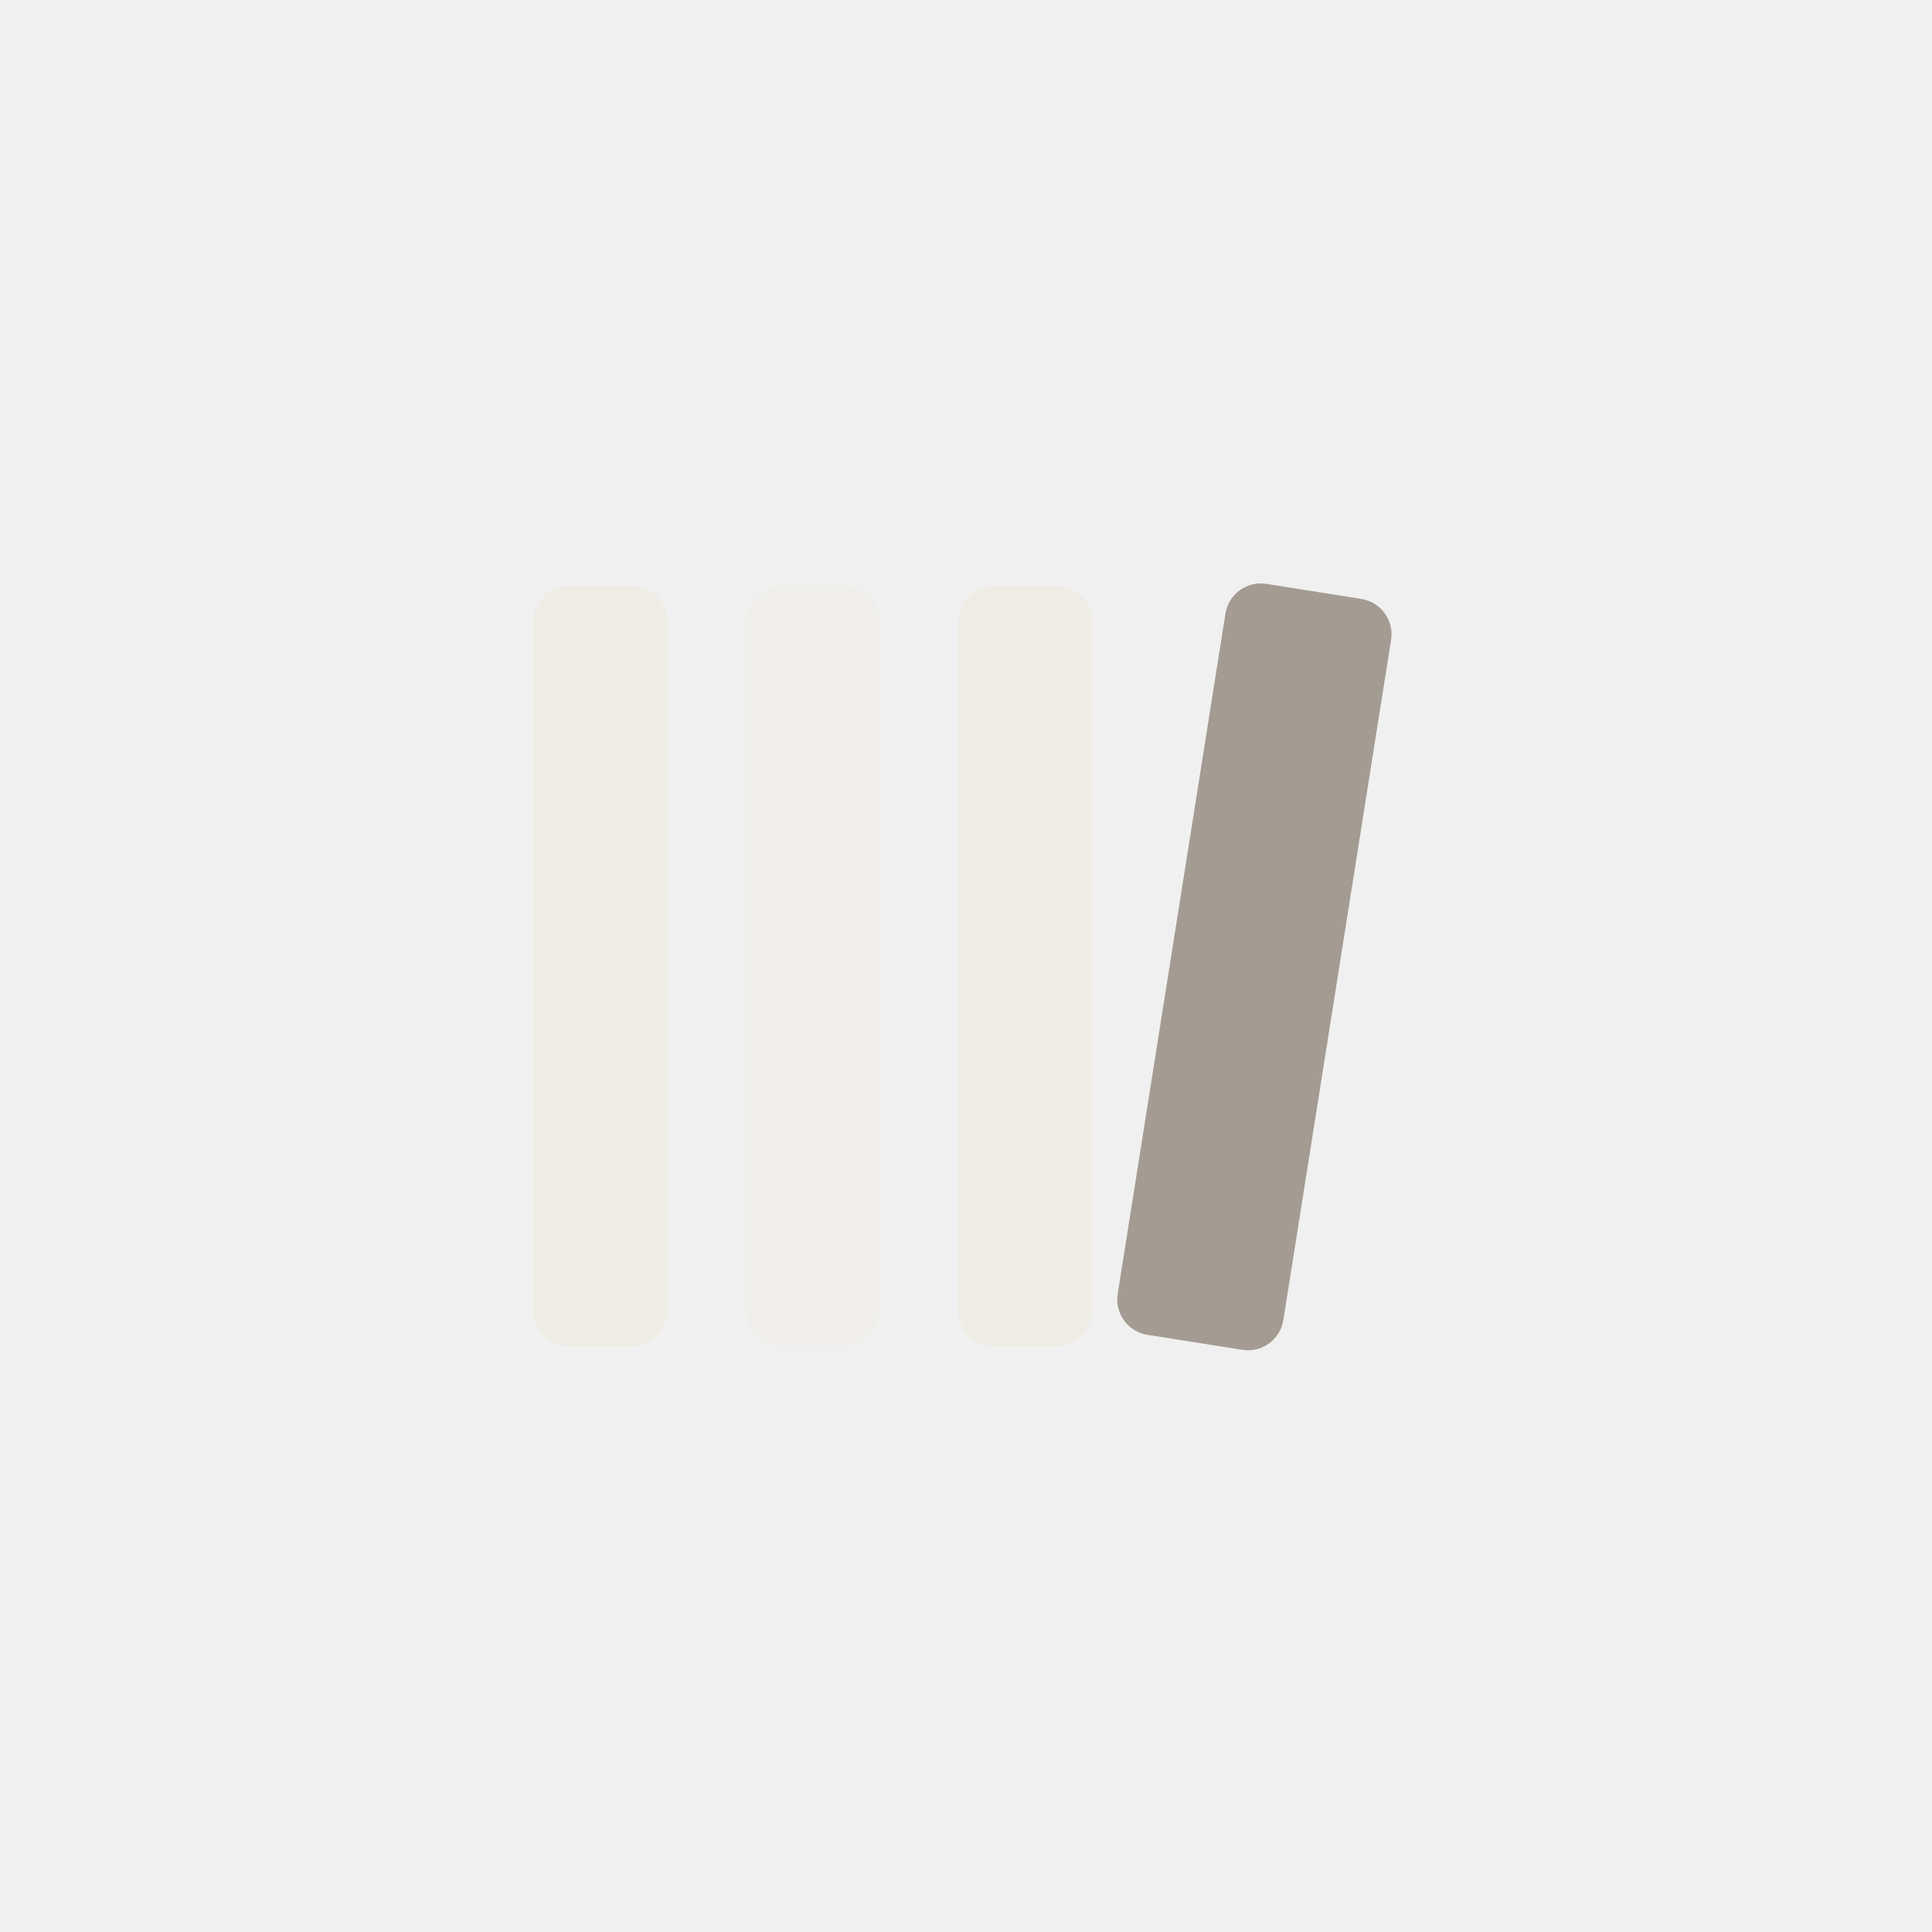
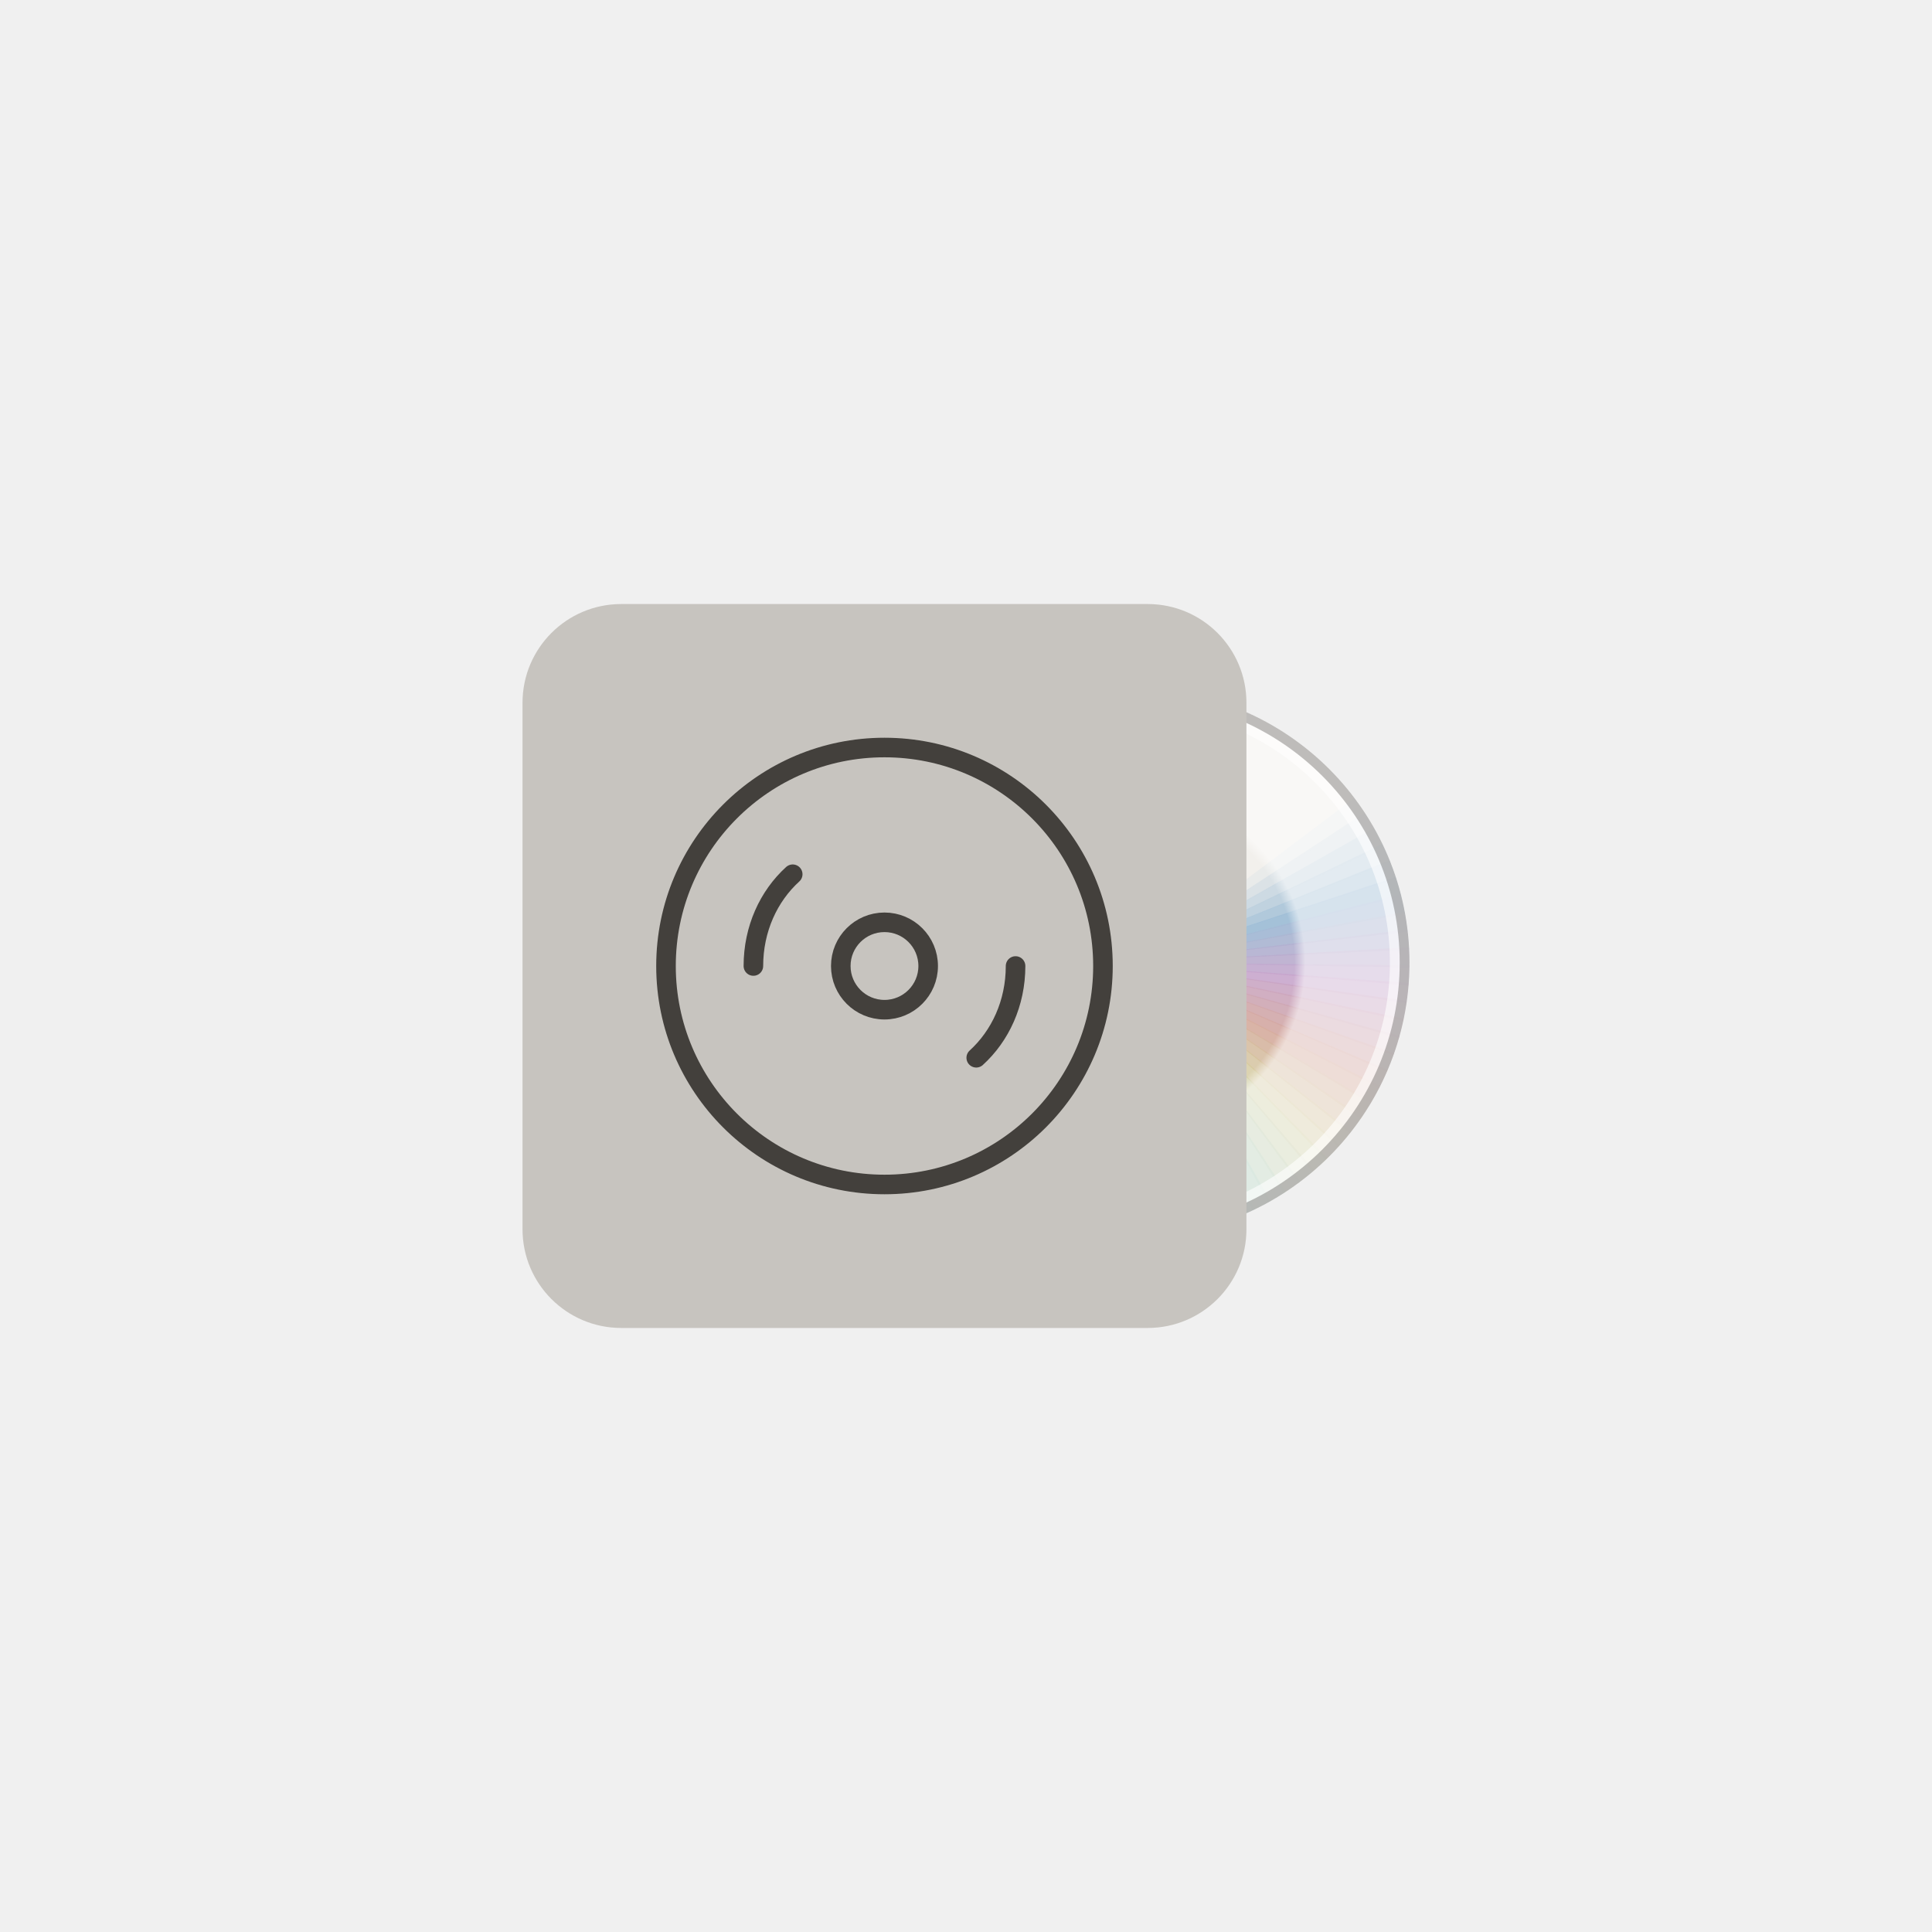
- <svg xmlns="http://www.w3.org/2000/svg" viewBox="0 0 108 108" width="108" height="108">
-   <g transform="translate(54,54) scale(1.25) translate(-33.35,-32)">
-     <rect x="14" y="15" width="6" height="34" rx="1.6" fill="#efece6" />
-     <rect x="23.5" y="15" width="6" height="34" rx="1.6" fill="#efece6" opacity=".55" />
-     <rect x="33" y="15" width="6" height="34" rx="1.6" fill="#efece6" />
-     <rect x="42.5" y="15" width="7.5" height="34" rx="1.6" fill="#a39c92" transform="rotate(9 46 32)" />
+ <svg xmlns="http://www.w3.org/2000/svg" viewBox="0 0 108 108" width="512" height="512">
+   <g fill="none" transform="translate(54 54) scale(0.36457) translate(-82.0 -82.5)">
+     <mask id="mask0_1_268" style="mask-type:luminance" maskUnits="userSpaceOnUse" x="66" y="40" width="84" height="84">
+       <path d="M108 124C131.196 124 150 105.196 150 82C150 58.804 131.196 40 108 40C84.804 40 66 58.804 66 82C66 105.196 84.804 124 108 124Z" fill="white" />
+     </mask>
+     <g mask="url(#mask0_1_268)">
+       <path d="M108 82L135.978 50.676C136.745 51.361 137.487 52.074 138.202 52.813L108 82Z" fill="#F2F0EC" />
+       <path d="M108 82L137.967 52.573C138.688 53.307 139.381 54.066 140.046 54.851L108 82Z" fill="#F2F0EC" />
+       <path d="M108 82L139.828 54.596C140.499 55.375 141.141 56.179 141.753 57.005L108 82Z" fill="#F2F0EC" />
+       <path d="M108 82L141.552 56.736C142.17 57.557 142.759 58.401 143.315 59.266L108 82Z" fill="#E9EBEA" fill-opacity="0.99" />
+       <path d="M108 82L143.132 58.984C143.696 59.844 144.228 60.725 144.727 61.625L108 82Z" fill="#DBE2E6" fill-opacity="0.99" />
+       <path d="M108 82L144.562 61.331C145.068 62.226 145.542 63.14 145.981 64.07L108 82Z" fill="#CCD9E2" fill-opacity="0.98" />
+       <path d="M108 82L145.836 63.767C146.282 64.694 146.695 65.636 147.072 66.593L108 82Z" fill="#BED1DE" fill-opacity="0.97" />
+       <path d="M108 82L146.947 66.281C147.332 67.234 147.682 68.202 147.996 69.181L108 82Z" fill="#AFC8DA" fill-opacity="0.96" />
+       <path d="M108 82L147.892 68.862C148.214 69.838 148.5 70.826 148.749 71.824L108 82Z" fill="#A1BFD7" fill-opacity="0.95" />
+       <path d="M108 82L148.666 71.499C148.923 72.495 149.144 73.499 149.327 74.511L108 82Z" fill="#A5BAD5" fill-opacity="0.94" />
+       <path d="M108 82L149.266 74.181C149.457 75.191 149.611 76.208 149.728 77.23L108 82Z" fill="#ACB6D3" fill-opacity="0.92" />
+       <path d="M108 82L149.689 76.897C149.814 77.918 149.901 78.943 149.951 79.97L108 82Z" fill="#B3B1D1" fill-opacity="0.9" />
+       <path d="M108 82L149.933 79.634C149.991 80.661 150.011 81.69 149.994 82.718L108 82Z" fill="#BAADCF" fill-opacity="0.88" />
+       <path d="M108 82L149.998 82.382C149.989 83.41 149.942 84.438 149.857 85.463L108 82Z" fill="#C1A8CE" fill-opacity="0.87" />
+       <path d="M108 82L149.883 85.128C149.807 86.153 149.692 87.176 149.541 88.193L108 82Z" fill="#C7A4CB" fill-opacity="0.85" />
+       <path d="M108 82L149.589 87.86C149.446 88.879 149.265 89.892 149.047 90.897L108 82Z" fill="#CAA5C3" fill-opacity="0.86" />
+       <path d="M108 82L149.117 90.568C148.907 91.575 148.66 92.573 148.377 93.562L108 82Z" fill="#CCA6BB" fill-opacity="0.87" />
+       <path d="M108 82L148.468 93.239C148.193 94.23 147.882 95.21 147.535 96.178L108 82Z" fill="#CFA7B3" fill-opacity="0.88" />
+       <path d="M108 82L147.647 95.861C147.308 96.832 146.933 97.79 146.523 98.733L108 82Z" fill="#D2A8AB" fill-opacity="0.89" />
+       <path d="M108 82L146.655 98.425C146.253 99.371 145.816 100.303 145.346 101.217L108 82Z" fill="#D4A9A3" fill-opacity="0.89" />
+       <path d="M108 82L145.498 100.918C145.035 101.836 144.538 102.737 144.009 103.619L108 82Z" fill="#D6AD9E" fill-opacity="0.89" />
+       <path d="M108 82L144.181 103.33C143.659 104.216 143.104 105.082 142.518 105.927L108 82Z" fill="#D6B49E" fill-opacity="0.86" />
+       <path d="M108 82L142.708 105.65C142.129 106.5 141.519 107.329 140.879 108.134L108 82Z" fill="#D6BC9E" fill-opacity="0.83" />
+       <path d="M108 82L141.087 107.87C140.453 108.68 139.79 109.467 139.099 110.228L108 82Z" fill="#D6C39E" fill-opacity="0.8" />
+       <path d="M108 82L139.324 109.978C138.639 110.745 137.926 111.487 137.187 112.202L108 82Z" fill="#D6CB9E" fill-opacity="0.76" />
+       <path d="M108 82L137.427 111.967C136.693 112.688 135.934 113.381 135.149 114.046L108 82Z" fill="#D1CEA2" fill-opacity="0.76" />
+       <path d="M108 82L135.404 113.828C134.625 114.499 133.821 115.141 132.995 115.753L108 82Z" fill="#C8CEA8" fill-opacity="0.78" />
+       <path d="M108 82L133.264 115.552C132.443 116.17 131.599 116.759 130.734 117.315L108 82Z" fill="#BFCEAF" fill-opacity="0.8" />
+       <path d="M108 82L131.016 117.132C130.155 117.696 129.275 118.228 128.375 118.727L108 82Z" fill="#B6CEB6" fill-opacity="0.82" />
+       <path d="M108 82L128.669 118.562C127.774 119.068 126.86 119.542 125.93 119.981L108 82Z" fill="#ACCEBC" fill-opacity="0.84" />
+       <path d="M108 82L126.233 119.836C125.306 120.282 124.364 120.695 123.407 121.072L108 82Z" fill="#B2D2C3" fill-opacity="0.87" />
+       <path d="M108 82L123.719 120.947C122.766 121.332 121.798 121.682 120.819 121.996L108 82Z" fill="#BDD7CA" fill-opacity="0.89" />
+       <path d="M108 82L121.138 121.892C120.161 122.214 119.173 122.5 118.176 122.749L108 82Z" fill="#C8DDD2" fill-opacity="0.91" />
+       <path d="M108 82L118.501 122.666C117.505 122.923 116.501 123.144 115.489 123.327L108 82Z" fill="#D3E2D9" fill-opacity="0.93" />
+       <path d="M108 82L115.819 123.266C114.809 123.457 113.792 123.611 112.77 123.728L108 82Z" fill="#DEE7E0" fill-opacity="0.96" />
+       <path d="M108 82L113.103 123.689C112.082 123.814 111.057 123.901 110.03 123.951L108 82Z" fill="#E9EDE7" fill-opacity="0.98" />
+       <path d="M108 82L110.366 123.933C109.339 123.991 108.31 124.011 107.282 123.994L108 82Z" fill="#F4F2EE" />
+       <path d="M108 82L107.618 123.998C106.59 123.989 105.562 123.942 104.537 123.857L108 82Z" fill="#F4F2EE" />
+       <path d="M108 82L104.872 123.883C103.847 123.807 102.824 123.692 101.807 123.541L108 82Z" fill="#F3F1ED" />
+       <path d="M108 82L102.14 123.589C101.121 123.446 100.108 123.265 99.103 123.047L108 82Z" fill="#F3F1ED" />
+       <path d="M108 82L99.432 123.117C98.425 122.907 97.427 122.66 96.438 122.377L108 82Z" fill="#F3F1ED" />
+       <path d="M108 82L96.761 122.468C95.77 122.193 94.79 121.882 93.822 121.535L108 82Z" fill="#F2F0EC" />
+       <path d="M108 82L94.139 121.647C93.168 121.308 92.21 120.933 91.267 120.523L108 82Z" fill="#F2F0EC" />
+       <path d="M108 82L91.575 120.655C90.629 120.253 89.697 119.816 88.783 119.346L108 82Z" fill="#F2F0EC" />
+       <path d="M108 82L89.082 119.498C88.164 119.035 87.263 118.538 86.381 118.009L108 82Z" fill="#F2F0EC" />
+       <path d="M108 82L86.67 118.181C85.784 117.659 84.918 117.104 84.073 116.518L108 82Z" fill="#F1EFEB" />
+       <path d="M108 82L84.35 116.708C83.5 116.129 82.671 115.519 81.866 114.879L108 82Z" fill="#F1EFEB" />
+       <path d="M108 82L82.13 115.087C81.32 114.453 80.533 113.79 79.772 113.099L108 82Z" fill="#F1EFEB" />
+       <path d="M108 82L80.022 113.324C79.255 112.639 78.513 111.926 77.798 111.187L108 82Z" fill="#F0EEEA" />
+       <path d="M108 82L78.033 111.427C77.312 110.693 76.619 109.934 75.954 109.149L108 82Z" fill="#F0EEEA" />
+       <path d="M108 82L76.172 109.404C75.501 108.625 74.859 107.821 74.247 106.995L108 82Z" fill="#F0EEEA" />
+       <path d="M108 82L74.448 107.264C73.83 106.443 73.242 105.599 72.685 104.734L108 82Z" fill="#EFEDE9" />
+       <path d="M108 82L72.868 105.016C72.304 104.155 71.772 103.275 71.273 102.375L108 82Z" fill="#EFEDE9" />
+       <path d="M108 82L71.438 102.669C70.932 101.774 70.458 100.86 70.019 99.93L108 82Z" fill="#EBEBE8" fill-opacity="0.97" />
+       <path d="M108 82L70.164 100.233C69.718 99.306 69.305 98.364 68.928 97.407L108 82Z" fill="#E6E7E7" fill-opacity="0.94" />
+       <path d="M108 82L69.053 97.719C68.668 96.766 68.318 95.798 68.004 94.819L108 82Z" fill="#E0E4E5" fill-opacity="0.9" />
+       <path d="M108 82L68.108 95.138C67.786 94.162 67.5 93.174 67.251 92.176L108 82Z" fill="#DAE1E4" fill-opacity="0.86" />
+       <path d="M108 82L67.334 92.501C67.077 91.505 66.856 90.501 66.673 89.489L108 82Z" fill="#D5DEE3" fill-opacity="0.82" />
+       <path d="M108 82L66.734 89.819C66.543 88.809 66.389 87.792 66.272 86.77L108 82Z" fill="#CFDAE1" fill-opacity="0.78" />
+       <path d="M108 82L66.311 87.103C66.186 86.082 66.099 85.057 66.049 84.03L108 82Z" fill="#CAD7E0" fill-opacity="0.74" />
+       <path d="M108 82L66.067 84.366C66.009 83.339 65.989 82.31 66.006 81.282L108 82Z" fill="#C4D4DF" fill-opacity="0.71" />
+       <path d="M108 82L66.002 81.618C66.011 80.59 66.058 79.562 66.143 78.537L108 82Z" fill="#BFD1DE" fill-opacity="0.67" />
+       <path d="M108 82L66.117 78.872C66.193 77.847 66.308 76.824 66.459 75.807L108 82Z" fill="#B9CDDC" fill-opacity="0.63" />
+       <path d="M108 82L66.411 76.14C66.554 75.121 66.735 74.108 66.953 73.103L108 82Z" fill="#B4CADB" fill-opacity="0.59" />
+       <path d="M108 82L66.883 73.432C67.093 72.425 67.34 71.427 67.623 70.438L108 82Z" fill="#AEC7DA" fill-opacity="0.55" />
+       <path d="M108 82L67.532 70.761C67.807 69.77 68.118 68.79 68.465 67.822L108 82Z" fill="#A8C4D8" fill-opacity="0.51" />
+       <path d="M108 82L68.353 68.139C68.692 67.168 69.067 66.21 69.477 65.267L108 82Z" fill="#A3C0D7" fill-opacity="0.48" />
+       <path d="M108 82L69.345 65.575C69.747 64.629 70.184 63.697 70.654 62.783L108 82Z" fill="#A1BFD7" fill-opacity="0.46" />
+       <path d="M108 82L70.502 63.082C70.965 62.164 71.462 61.263 71.991 60.381L108 82Z" fill="#A8C4D8" fill-opacity="0.51" />
+       <path d="M108 82L71.819 60.67C72.341 59.784 72.896 58.918 73.482 58.073L108 82Z" fill="#B0C8DA" fill-opacity="0.56" />
+       <path d="M108 82L73.292 58.35C73.871 57.5 74.481 56.671 75.121 55.866L108 82Z" fill="#B7CCDC" fill-opacity="0.61" />
+       <path d="M108 82L74.913 56.13C75.547 55.32 76.21 54.533 76.901 53.772L108 82Z" fill="#BED1DE" fill-opacity="0.66" />
+       <path d="M108 82L76.676 54.022C77.361 53.255 78.074 52.513 78.813 51.798L108 82Z" fill="#C5D5E0" fill-opacity="0.7" />
+       <path d="M108 82L78.573 52.033C79.307 51.312 80.067 50.619 80.851 49.954L108 82Z" fill="#CCD9E2" fill-opacity="0.75" />
+       <path d="M108 82L80.596 50.172C81.375 49.501 82.179 48.859 83.005 48.247L108 82Z" fill="#D4DEE4" fill-opacity="0.8" />
+       <path d="M108 82L82.736 48.448C83.558 47.83 84.401 47.242 85.266 46.685L108 82Z" fill="#DBE2E6" fill-opacity="0.85" />
+       <path d="M108 82L84.984 46.868C85.844 46.304 86.725 45.772 87.625 45.273L108 82Z" fill="#E2E6E8" fill-opacity="0.89" />
+       <path d="M108 82L87.331 45.438C88.226 44.932 89.14 44.458 90.07 44.019L108 82Z" fill="#E9EBEA" fill-opacity="0.94" />
+       <path d="M108 82L89.767 44.164C90.694 43.718 91.636 43.305 92.593 42.928L108 82Z" fill="#F0EFEC" fill-opacity="0.99" />
+       <path d="M108 82L92.281 43.053C93.234 42.668 94.202 42.318 95.181 42.004L108 82Z" fill="#F2F0EC" />
+       <path d="M108 82L94.862 42.108C95.838 41.786 96.826 41.5 97.824 41.251L108 82Z" fill="#F2F0EC" />
+       <path d="M108 82L97.499 41.334C98.495 41.077 99.499 40.856 100.511 40.673L108 82Z" fill="#F2F0EC" />
+       <path d="M108 82L100.181 40.734C101.191 40.543 102.208 40.389 103.23 40.272L108 82Z" fill="#F2F0EC" />
+       <path d="M108 82L102.897 40.311C103.918 40.186 104.943 40.099 105.97 40.049L108 82Z" fill="#F2F0EC" />
+       <path d="M108 82L105.634 40.067C106.661 40.009 107.69 39.989 108.718 40.006L108 82Z" fill="#F2F0EC" />
+       <path d="M108 82L108.382 40.002C109.41 40.011 110.438 40.058 111.463 40.143L108 82Z" fill="#F2F0EC" />
+       <path d="M108 82L111.128 40.117C112.154 40.193 113.176 40.307 114.193 40.459L108 82Z" fill="#F2F0EC" />
+       <path d="M108 82L113.86 40.411C114.879 40.554 115.892 40.735 116.897 40.953L108 82Z" fill="#F2F0EC" />
+       <path d="M108 82L116.568 40.883C117.575 41.093 118.573 41.34 119.562 41.623L108 82Z" fill="#F2F0EC" />
+       <path d="M108 82L119.239 41.532C120.23 41.807 121.21 42.118 122.178 42.465L108 82Z" fill="#F2F0EC" />
+       <path d="M108 82L121.861 42.353C122.832 42.692 123.79 43.067 124.733 43.477L108 82Z" fill="#F2F0EC" />
+       <path d="M108 82L124.425 43.345C125.371 43.747 126.303 44.184 127.217 44.654L108 82Z" fill="#F2F0EC" />
+       <path d="M108 82L126.918 44.502C127.836 44.965 128.737 45.462 129.619 45.991L108 82Z" fill="#F2F0EC" />
+       <path d="M108 82L129.33 45.819C130.216 46.341 131.082 46.896 131.927 47.482L108 82Z" fill="#F2F0EC" />
+       <path d="M108 82L131.65 47.292C132.5 47.871 133.329 48.481 134.134 49.121L108 82Z" fill="#F2F0EC" />
+       <path d="M108 82L133.87 48.913C134.68 49.547 135.467 50.21 136.228 50.901L108 82Z" fill="#F2F0EC" />
+     </g>
+     <path d="M108 124C131.196 124 150 105.196 150 82C150 58.804 131.196 40 108 40C84.804 40 66 58.804 66 82C66 105.196 84.804 124 108 124Z" fill="url(#paint0_radial_1_268)" />
+     <path d="M108 122.5C130.368 122.5 148.5 104.368 148.5 82C148.5 59.633 130.368 41.5 108 41.5C85.632 41.5 67.5 59.633 67.5 82C67.5 104.368 85.632 122.5 108 122.5Z" stroke="white" stroke-opacity="0.6" stroke-width="3" />
+     <path d="M108 123.25C130.782 123.25 149.25 104.782 149.25 82C149.25 59.218 130.782 40.75 108 40.75C85.218 40.75 66.75 59.218 66.75 82C66.75 104.782 85.218 123.25 108 123.25Z" stroke="#191713" stroke-opacity="0.28" stroke-width="1.5" />
+     <g clip-path="url(#clip1_1_268)">
+       <path d="M109.864 27H29.136C20.777 27 14 33.777 14 42.136V122.864C14 131.223 20.777 138 29.136 138H109.864C118.223 138 125 131.223 125 122.864V42.136C125 33.777 118.223 27 109.864 27Z" fill="#C7C4BF" />
+       <path d="M69.5 116C88.001 116 103 101.002 103 82.5C103 63.998 88.001 49 69.5 49C50.998 49 36 63.998 36 82.5C36 101.002 50.998 116 69.5 116Z" stroke="#191713" stroke-opacity="0.76" stroke-width="3" stroke-linecap="round" stroke-linejoin="round" />
+       <path d="M49.4 82.5C49.4 76.805 51.745 71.78 55.43 68.43" stroke="#191713" stroke-opacity="0.76" stroke-width="3" stroke-linecap="round" stroke-linejoin="round" />
+       <path d="M69.5 89.2C73.2 89.2 76.2 86.2 76.2 82.5C76.2 78.8 73.2 75.8 69.5 75.8C65.8 75.8 62.8 78.8 62.8 82.5C62.8 86.2 65.8 89.2 69.5 89.2Z" stroke="#191713" stroke-opacity="0.76" stroke-width="3" stroke-linecap="round" stroke-linejoin="round" />
+       <path d="M89.6 82.5C89.6 88.195 87.255 93.22 83.57 96.57" stroke="#191713" stroke-opacity="0.76" stroke-width="3" stroke-linecap="round" stroke-linejoin="round" />
+     </g>
  </g>
+   <defs>
+     <radialGradient id="paint0_radial_1_268" cx="0" cy="0" r="1" gradientUnits="userSpaceOnUse" gradientTransform="translate(108 82) scale(42)">
+       <stop stop-color="white" stop-opacity="0" />
+       <stop offset="0.58" stop-color="white" stop-opacity="0" />
+       <stop offset="0.62" stop-color="white" stop-opacity="0.55" />
+       <stop offset="1" stop-color="white" stop-opacity="0.55" />
+     </radialGradient>
+     <clipPath id="clip0_1_268">
+       <rect width="164" height="164" fill="white" />
+     </clipPath>
+     <clipPath id="clip1_1_268">
+       <rect width="111" height="111" fill="white" transform="translate(14 27)" />
+     </clipPath>
+   </defs>
</svg>
